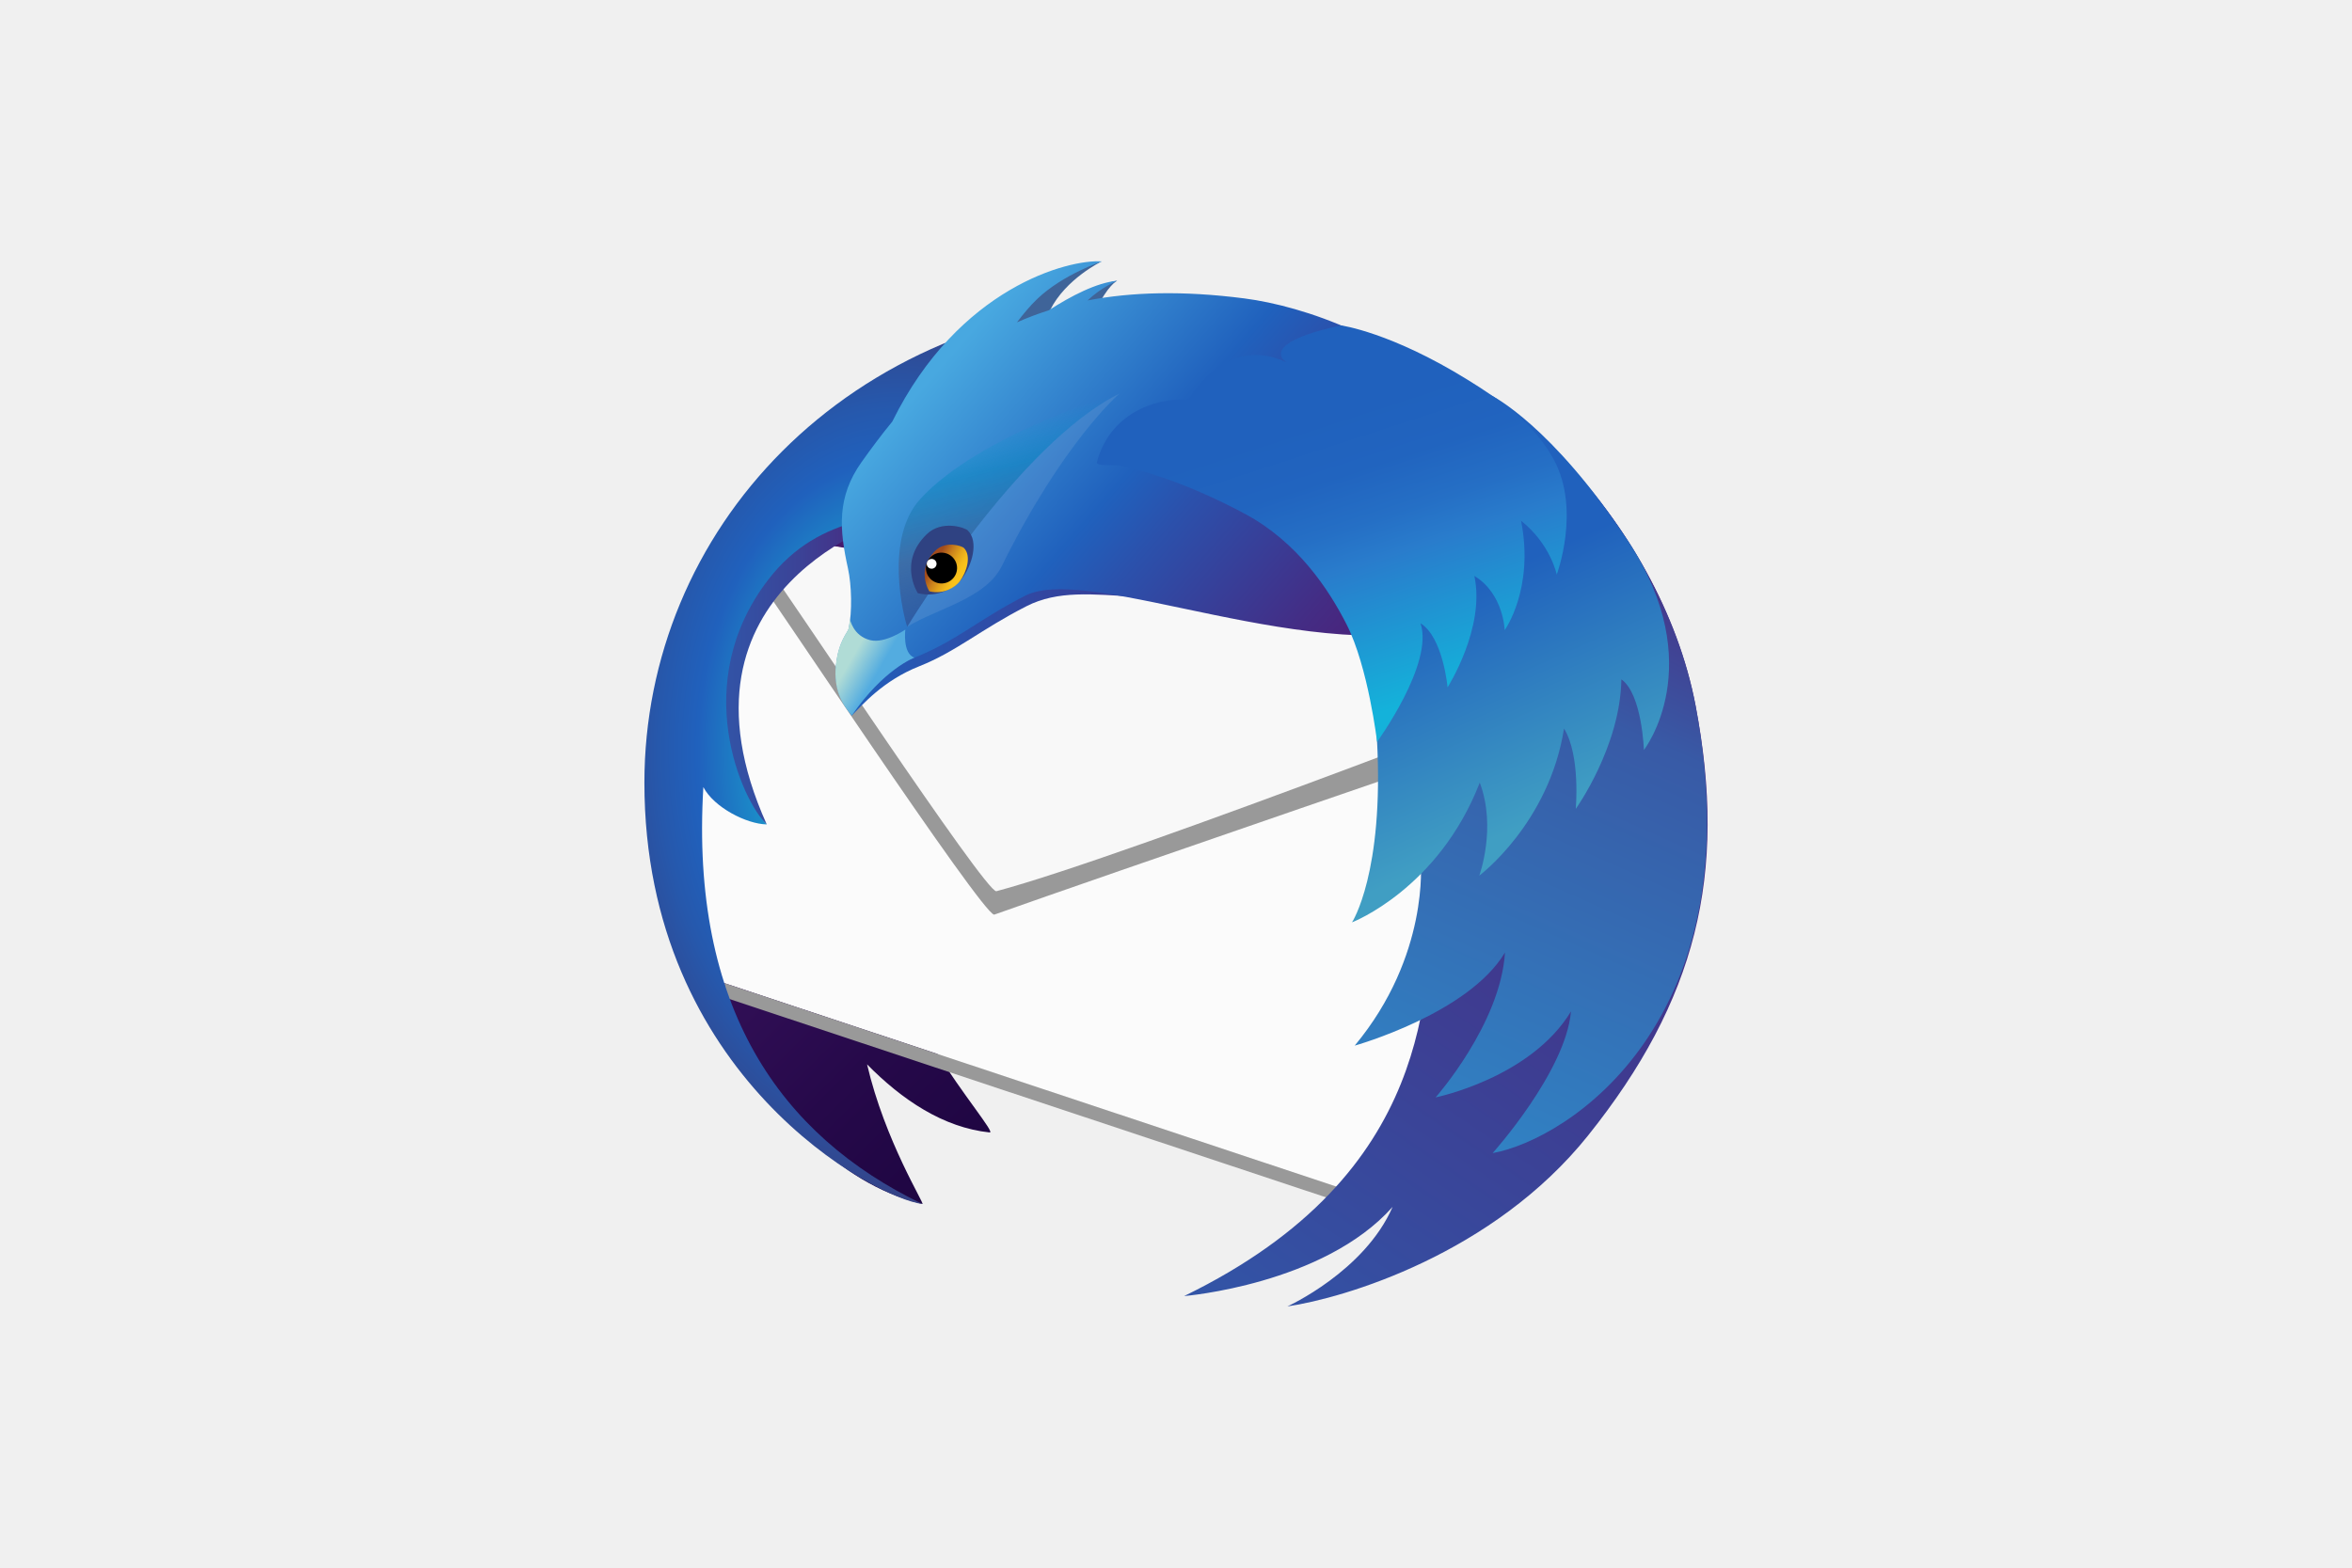
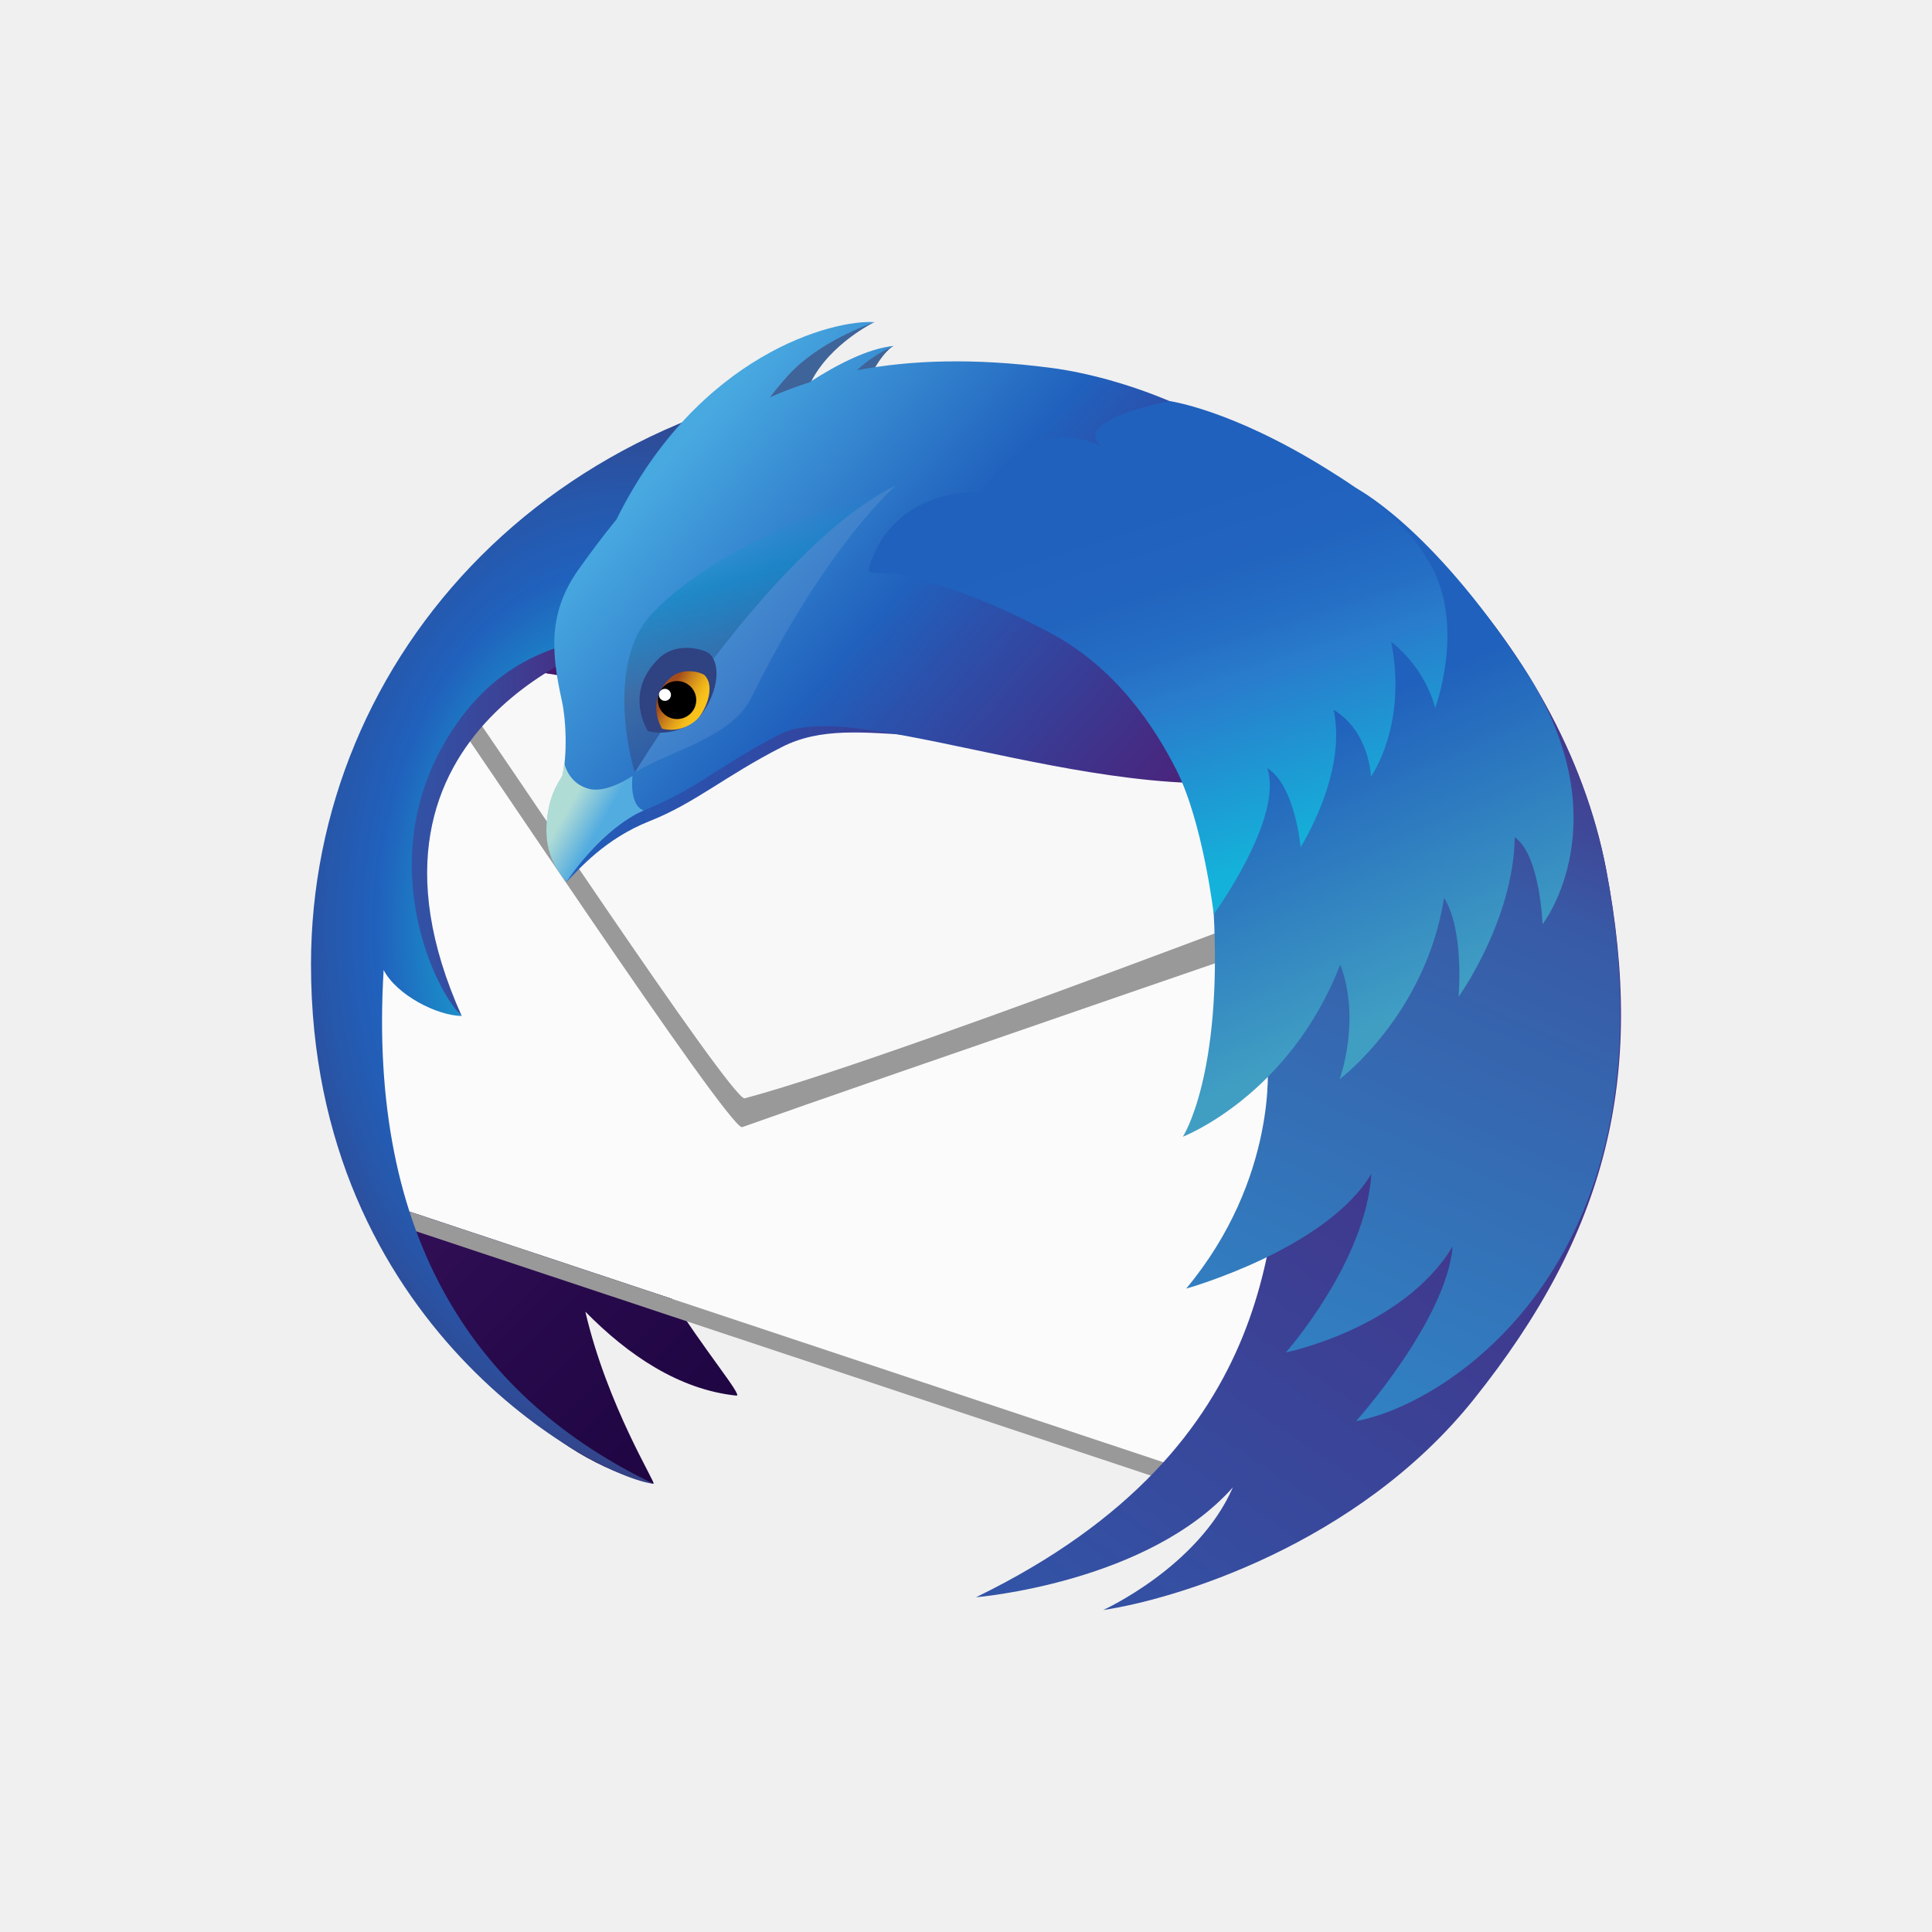
- <svg xmlns="http://www.w3.org/2000/svg" height="800" width="1200" xml:space="preserve" y="0" x="0" id="Layer_1" version="1.1" viewBox="-37.044 -60.702 321.048 364.214">
+ <svg xmlns="http://www.w3.org/2000/svg" height="64" width="64" xml:space="preserve" y="0" x="0" id="Layer_1" version="1.1" viewBox="-37.044 -60.702 321.048 364.214">
  <style id="style618" type="text/css">.st3{fill:#999}</style>
  <g id="g812">
    <g id="g786">
      <linearGradient y2="42.053" x2="39.679" y1="201.907" x1="199.533" gradientUnits="userSpaceOnUse" id="SVGID_1_">
        <stop id="stop620" offset="0" stop-color="#130036" />
        <stop id="stop622" offset=".23" stop-color="#18023b" />
        <stop id="stop624" offset=".512" stop-color="#26094a" />
        <stop id="stop626" offset=".821" stop-color="#3d1563" />
        <stop id="stop628" offset="1" stop-color="#4e1d75" />
      </linearGradient>
      <path id="path631" d="M188.887 35.492c-14.501-9.472-33.046-12.538-43.281-13.609-10.954-1.145-20.468-.943-28.836.285-.709-.009-1.414-.037-2.127-.037-.544 0-1.08.023-1.627.029.225-.275.381-.445.381-.445s-.44.069-1.304.46c-2.717.044-5.421.138-8.085.32 3.711-4.068 6.751-6.2 6.751-6.2s-3.608.528-10.192 6.496c-3.132.288-6.221.67-9.258 1.145 6.918-9.362 14.155-13.304 14.155-13.304s-8.772-1.786-22.507 12.016a60.522 60.522 0 00-3.246 3.572C39.68 35.907 11.03 61.758 11.03 92.139c0 5.958-1.829 12.511.143 19.054-.788 10.453.89 38.975.89 38.975s10.837 58.649 52.51 68.846c.662.158-8.707-14.62-12.851-32.442 8.069 8.208 17.685 14.699 28.478 15.824 1.325.137-6.165-8.64-12.725-19.234l94.698 31.906c49.529-21.274 43.763-19.357 54.397-30.875 23.428-25.36 26.708-39.75 20.806-82.235-3.993-28.679-25.16-57.083-48.489-66.466z" fill="url(#SVGID_1_)" />
      <path id="polygon633" fill="#fbfbfb" d="M16.387 166.974l156.524 52.041 29.028-123.424L22.687 62.276 8.546 142.68z" />
      <g id="g637">
        <path id="path635" d="M23.128 65.01c.785 1.689.554 2.089.065 2.089-.22 0-.492-.081-.747-.161-.255-.081-.494-.161-.648-.161-.433 0-.189.639 2.263 3.72 3.468 4.406 54.399 81.293 57.182 81.293a.125.125 0 00.04-.006c23.71-8.448 124.543-43.058 124.543-43.058L195.51 93.697 23.128 65.01" class="st3" />
      </g>
      <path id="path639" d="M24.607 63.121s.76 3.932 4.281 8.284c3.5 4.392 50.51 75.571 52.869 74.944 30.795-8.176 142.525-51.674 142.525-51.674z" fill="#f8f8f8" />
      <path id="polygon641" class="st3" d="M19.094 171.178l149.882 49.834-1.655-3.851-148.753-49.458z" />
      <linearGradient y2="95.311" x2="57.704" y1="95.311" x1="10.243" gradientUnits="userSpaceOnUse" id="SVGID_2_">
        <stop id="stop643" offset="0" stop-color="#3156a8" />
        <stop id="stop645" offset=".247" stop-color="#3351a4" />
        <stop id="stop647" offset=".536" stop-color="#3b4397" />
        <stop id="stop649" offset=".845" stop-color="#472c82" />
        <stop id="stop651" offset="1" stop-color="#4e1d75" />
      </linearGradient>
      <path id="path654" d="M57.704 59.795s-54.122 15.85-29.288 71.033c0 0-11.387-10.426-18.167-23.757-.305-.597 11.301-41.829 11.301-41.829z" fill="url(#SVGID_2_)" />
      <radialGradient gradientUnits="userSpaceOnUse" gradientTransform="matrix(1 0 0 1.45 0 -51.265)" r="85.247" cy="113.923" cx="59.073" id="SVGID_3_">
        <stop id="stop656" offset=".165" stop-color="#14cdda" />
        <stop id="stop658" offset=".548" stop-color="#2061bd" />
        <stop id="stop660" offset=".655" stop-color="#2658ac" />
        <stop id="stop662" offset=".864" stop-color="#373f81" />
        <stop id="stop664" offset="1" stop-color="#432d62" />
      </radialGradient>
      <path id="path667" d="M28.416 130.828c-4.707-.081-12.269-3.964-14.722-8.665-3.066 51.098 17.782 80.939 50.88 96.853C53.759 217.776 0 189.407 0 121.14 0 63.093 46.06 11.208 118.142 8.831c.442 3.254-35.736 11.414-36.893 15.251-1.796 5.972-5.924 12.473-9.406 17.684-4.718 7.061 6.557 13.099-1.729 15.001-12.468 2.861-29.098 1.277-41.361 17.219-18.434 23.965-6.133 51.379-.337 56.842z" fill="url(#SVGID_3_)" />
      <g id="g680">
        <linearGradient y2="57.897" x2="191.515" y1="57.897" x1="44.539" gradientUnits="userSpaceOnUse" id="SVGID_4_">
          <stop id="stop669" offset="0" stop-color="#2061bd" />
          <stop id="stop671" offset=".185" stop-color="#2b51ac" />
          <stop id="stop673" offset=".683" stop-color="#442c84" />
          <stop id="stop675" offset=".941" stop-color="#4e1d75" />
        </linearGradient>
        <path id="path678" d="M137.048 10.699c-46.682-3.582-70.707 15.097-86.13 36.817-5.617 7.906-5.002 15.166-3.068 23.937.831 3.744 1.671 5.538.659 9.355-.558 2.106-.465 4.072-1.158 5.314-.959 1.717-2.18 3.594-2.589 6.677-1.022 7.699 1.703 10.151 3.406 12.741 2.426-2.409 7.165-8.079 15.71-11.466 8.545-3.387 14.167-8.477 24.876-13.941 14.632-7.463 31.782 3.859 64.3-6.796 10.006-3.279 33.002-37.344 38.461-38.652-15.203-16.812-41.067-22.959-54.467-23.986z" fill="url(#SVGID_4_)" />
      </g>
      <path id="path682" d="M106.207.032s-8.335 4.026-11.965 11.301c8.381-4.225 13.246-6.533 15.546-6.808 0 0-2.203 1.067-4.935 6.87 4.83-1.547 6.493-2.522 7.819-2.537 0 0-.385.61-.737 6.402-7.417-2.404-21.693.397-29.287 5.153C80.072 6.678 106.207.032 106.207.032z" fill="#3f6499" />
      <linearGradient y2="111.082" x2="167.264" y1="23.206" x1="66.174" gradientUnits="userSpaceOnUse" id="SVGID_5_">
        <stop id="stop684" offset=".02" stop-color="#48a8e0" />
        <stop id="stop686" offset=".388" stop-color="#2061bd" />
        <stop id="stop688" offset=".497" stop-color="#2b51ac" />
        <stop id="stop690" offset=".789" stop-color="#442c84" />
        <stop id="stop692" offset=".941" stop-color="#4e1d75" />
      </linearGradient>
      <path id="path695" d="M139.379 8.63c-14.309-1.854-26.27-1.489-36.439.47 3.198-3.065 6.898-4.575 6.898-4.575-4.795.424-10.781 3.554-15.917 6.868a71.737 71.737 0 00-7.39 2.799c1.43-1.885 3.094-3.899 4.72-5.445C97.29 3.004 106.257.032 106.257.032 98.603-.53 72.989 6.027 57.576 37.245c-2.526 3.077-4.883 6.235-7.129 9.398-5.798 8.164-5.162 15.658-3.162 24.715.852 3.867 1.009 10.04.168 14.029-.168.799-2.363 2.863-2.926 8.428-.602 5.905 1.505 8.804 3.582 11.203 7.38-10.792 14.661-12.931 14.661-12.931 10.33-4.232 14.63-8.752 25.688-14.393 15.108-7.709 67.939 17.45 101.512 6.448 10.332-3.384-3.977-47.359 1.663-48.709-15.699-17.36-38.494-25.02-52.254-26.803z" fill="url(#SVGID_5_)" />
      <linearGradient y2="43.631" x2="217.835" y1="337.414" x1="19.676" gradientUnits="userSpaceOnUse" id="SVGID_6_">
        <stop id="stop697" offset=".379" stop-color="#3156a8" />
        <stop id="stop699" offset="1" stop-color="#4e1d75" />
      </linearGradient>
      <path id="path702" d="M244.176 103.288c-8.276-43.237-48.096-82.572-80.117-84.752-14.211-.968-9.847 6.319-18.739 9.094-38.32 11.959-38.906 18.941-38.906 18.941 81.252 3.819 82.484 84.064 60.724 104.366 6.123-1.428 12.762-8.914 18.859-20.666-.732 4.931-1.36 10.98-2.274 17.729-2.788 20.595.823 63.614-58.356 92.405 0 0 32.372-2.646 48.425-20.717-6.528 15.012-24.441 23.121-24.441 23.121 13.182-1.928 47.81-12.146 69.868-39.732 24.966-31.225 32.474-60.519 24.957-99.789z" fill="url(#SVGID_6_)" />
      <linearGradient y2="32.542" x2="206.317" y1="278.646" x1="96.745" gradientUnits="userSpaceOnUse" id="SVGID_7_">
        <stop id="stop704" offset="0" stop-color="#29abe2" />
        <stop id="stop706" offset=".773" stop-color="#385aa6" />
        <stop id="stop708" offset=".858" stop-color="#414293" />
        <stop id="stop710" offset="1" stop-color="#4e1d75" />
      </linearGradient>
      <path id="path713" d="M164.993 182.221s26.396-7.38 34.903-21.633c-1.032 16.619-16.107 33.662-16.107 33.662s22.038-4.46 31.436-19.968c-1.224 13.994-18.191 32.907-18.191 32.907 17.346-3.113 60.93-30.645 47.143-103.901-8.142-43.262-48.096-82.572-80.117-84.752-14.211-.968-9.847 6.319-18.739 9.094-38.32 11.959-38.906 18.941-38.906 18.941 81.252 3.819 102.844 46.344 60.724 103.231 6.123-1.429 8.578-4.794 13.178-10.301-.002 0 2.084 21.78-15.324 42.72z" fill="url(#SVGID_7_)" />
      <linearGradient y2="95.468" x2="54.241" y1="92.034" x1="48.269" gradientUnits="userSpaceOnUse" id="SVGID_8_">
        <stop id="stop715" offset="0" stop-color="#b0dcd6" />
        <stop id="stop717" offset="1" stop-color="#53ace0" />
      </linearGradient>
      <path id="path720" d="M60.609 85.567s-4.719 3.301-8.136 2.46c-4.045-.993-4.73-4.913-4.73-4.913-.089.803-.192 1.578-.341 2.273-.168.799-2.363 2.863-2.926 8.428-.602 5.905 1.615 9.325 3.692 11.724C55.549 94.747 62.72 92.087 62.72 92.087c-2.809-.982-2.111-6.52-2.111-6.52z" fill="url(#SVGID_8_)" />
      <defs id="defs725">
        <filter height="6.629" width="14.927" y="18.355" x="162.68" filterUnits="userSpaceOnUse" id="Adobe_OpacityMaskFilter">
          <feColorMatrix id="feColorMatrix722" values="1 0 0 0 0 0 1 0 0 0 0 0 1 0 0 0 0 0 1 0" type="matrix" />
        </filter>
      </defs>
      <mask id="SVGID_9_" height="6.629" width="14.927" y="18.355" x="162.68" maskUnits="userSpaceOnUse">
        <g id="g734" filter="url(#Adobe_OpacityMaskFilter)">
          <radialGradient gradientUnits="userSpaceOnUse" r="51.967" cy="67.998" cx="154.384" id="SVGID_10_">
            <stop id="stop727" offset=".868" stop-color="#fff" />
            <stop id="stop729" offset="1" stop-color="#000" />
          </radialGradient>
          <path id="rect732" fill="url(#SVGID_10_)" d="M91.295-7.218H191.31v93.339H91.295z" />
        </g>
      </mask>
      <g id="g752" mask="url(#SVGID_9_)">
        <g id="g750" opacity=".6">
          <g id="g748" opacity=".2">
            <linearGradient y2="20.555" x2="164.24" y1="23.085" x1="176.214" gradientUnits="userSpaceOnUse" id="SVGID_11_">
              <stop id="stop737" offset="0" stop-color="#3092b9" />
              <stop id="stop739" offset=".22" stop-color="#258db6" />
              <stop id="stop741" offset=".656" stop-color="#1685b1" />
              <stop id="stop743" offset="1" stop-color="#1082af" />
            </linearGradient>
            <path id="path746" d="M163.513 18.434c1.106-.287 5.621.204 8.584 1.533 2.964 1.329 8.073 3.679 3.986 4.701-4.088 1.022-6.438-.613-8.482-2.351-2.044-1.738-6.847-3.168-4.088-3.883z" fill="url(#SVGID_11_)" />
          </g>
        </g>
      </g>
      <linearGradient y2="77.544" x2="90.637" y1="38.025" x1="80.784" gradientUnits="userSpaceOnUse" id="SVGID_12_">
        <stop id="stop754" offset=".007" stop-color="#1398d1" stop-opacity="0" />
        <stop id="stop756" offset=".248" stop-color="#1187c2" stop-opacity=".62" />
        <stop id="stop758" offset=".642" stop-color="#3f6499" stop-opacity=".71" />
        <stop id="stop760" offset="1" stop-color="#2f4282" stop-opacity=".5" />
      </linearGradient>
      <path id="path763" d="M61.051 84.921s25.888-42.662 49.292-54.175c2.173-1.093-32.405 9.191-46.32 24.55-8.271 9.129-3.891 27.002-2.972 29.625z" fill="url(#SVGID_12_)" />
      <path id="path765" d="M61.051 84.921l.075-.045c6.694-4.136 18.166-6.518 21.864-14.015 14.237-28.869 27.354-40.115 27.354-40.115-23.405 11.513-49.293 54.175-49.293 54.175z" opacity=".1" fill="#f2f2f2" />
      <path id="path767" d="M63.512 77.118s-4.666-7.159 2.053-13.687c3.546-3.44 8.919-1.529 9.54-.91 2.644 2.622.982 8.156-1.398 11.288-1.345 1.764-5.259 4.51-10.195 3.309z" fill="#2f4282" />
      <linearGradient gradientTransform="matrix(.9994 .0349 -.0349 .9994 24.59 57.12)" y2="11.303" x2="43.199" y1="14.373" x1="48.738" gradientUnits="userSpaceOnUse" id="SVGID_13_">
        <stop id="stop769" offset="0" stop-color="#f9c21b" />
        <stop id="stop771" offset=".148" stop-color="#f3ba1b" />
        <stop id="stop773" offset=".379" stop-color="#e3a41b" />
        <stop id="stop775" offset=".663" stop-color="#c9801c" />
        <stop id="stop777" offset=".988" stop-color="#a44e1c" />
        <stop id="stop779" offset="1" stop-color="#a34c1c" />
      </linearGradient>
      <path id="path782" d="M66.187 76.674s-3.224-4.949 1.422-9.459c2.446-2.376 6.161-1.056 6.592-.63 1.826 1.812.676 5.637-.968 7.8-.929 1.223-3.635 3.119-7.046 2.289z" fill="url(#SVGID_13_)" />
      <path id="path784" d="M72.623 71.393c-.072 1.978-1.746 3.522-3.738 3.454-1.996-.069-3.558-1.726-3.487-3.704.071-1.977 1.744-3.521 3.741-3.453 1.992.069 3.553 1.727 3.484 3.703z" />
    </g>
    <circle id="circle788" r="1.136" cy="70.287" cx="66.725" fill="#fff" />
    <linearGradient y2="47.526" x2="169.43" y1="130.139" x1="206.211" gradientUnits="userSpaceOnUse" id="SVGID_14_">
      <stop id="stop790" offset="0" stop-color="#409ec3" />
      <stop id="stop792" offset=".62" stop-color="#2061bd" />
    </linearGradient>
    <path id="path795" d="M228.505 65.01c-17.721-26.976-31.761-33.831-31.761-33.831s.645 19.65 10.484 29.128c1.124 1.083-11.774-8.432-11.774-8.432s-2.758 9.076 3.562 19.51c-1.836-2.439-3.051-3.363-3.051-3.363s-11.908 5.491-15.423 13.109c-1.815-3.426-3.176-5.444-3.176-5.444s-8.236 16.437-7.201 35.495c1.684 30.988-5.803 42.404-5.803 42.404s20.057-7.695 29.676-32.468c3.974 10.533-.121 21.619-.121 21.619s16.206-12.109 19.691-34.18c3.863 6.23 2.727 18.664 2.727 18.664s10.344-14.402 10.596-30.086c4.794 3.343 5.235 16.399 5.235 16.399s15.336-19.606-3.661-48.524z" fill="url(#SVGID_14_)" />
    <linearGradient y2="21.954" x2="150.407" y1="103.061" x1="176.76" gradientUnits="userSpaceOnUse" id="SVGID_15_">
      <stop id="stop797" offset="0" stop-color="#14b2da" />
      <stop id="stop799" offset=".403" stop-color="#297ccc" />
      <stop id="stop801" offset=".508" stop-color="#256fc5" />
      <stop id="stop803" offset=".649" stop-color="#2164bf" />
      <stop id="stop805" offset=".816" stop-color="#2061bd" />
      <stop id="stop807" offset=".984" stop-color="#2061bd" />
    </linearGradient>
    <path id="path810" d="M211.282 46.158c-4.631-8.63-12.803-14.13-19.986-18.582-17.909-11.105-29.427-12.665-29.427-12.665s-16.528 3.074-13.689 7.672c.146.236.487.535.968.877-14.498-6.678-22.722 8.677-22.722 8.677-8.284-.503-18.371 3.575-21.312 14.499-.305 1.134 3.711.496 5.777.945 12.079 2.626 23.45 8.32 28.675 11.134 12.154 6.548 19.365 17.451 23.528 25.629 5.037 9.894 7.094 27.304 7.094 27.304s13.253-18.205 10.086-27.552c5.249 3.26 6.285 14.891 6.285 14.891s8.835-13.838 6.223-25.891c6.815 4.153 7.042 12.601 7.042 12.601s6.939-9.631 3.803-25.427c6.858 5.453 8.293 12.517 8.293 12.517s5.606-14.993-.638-26.629z" fill="url(#SVGID_15_)" />
  </g>
</svg>
